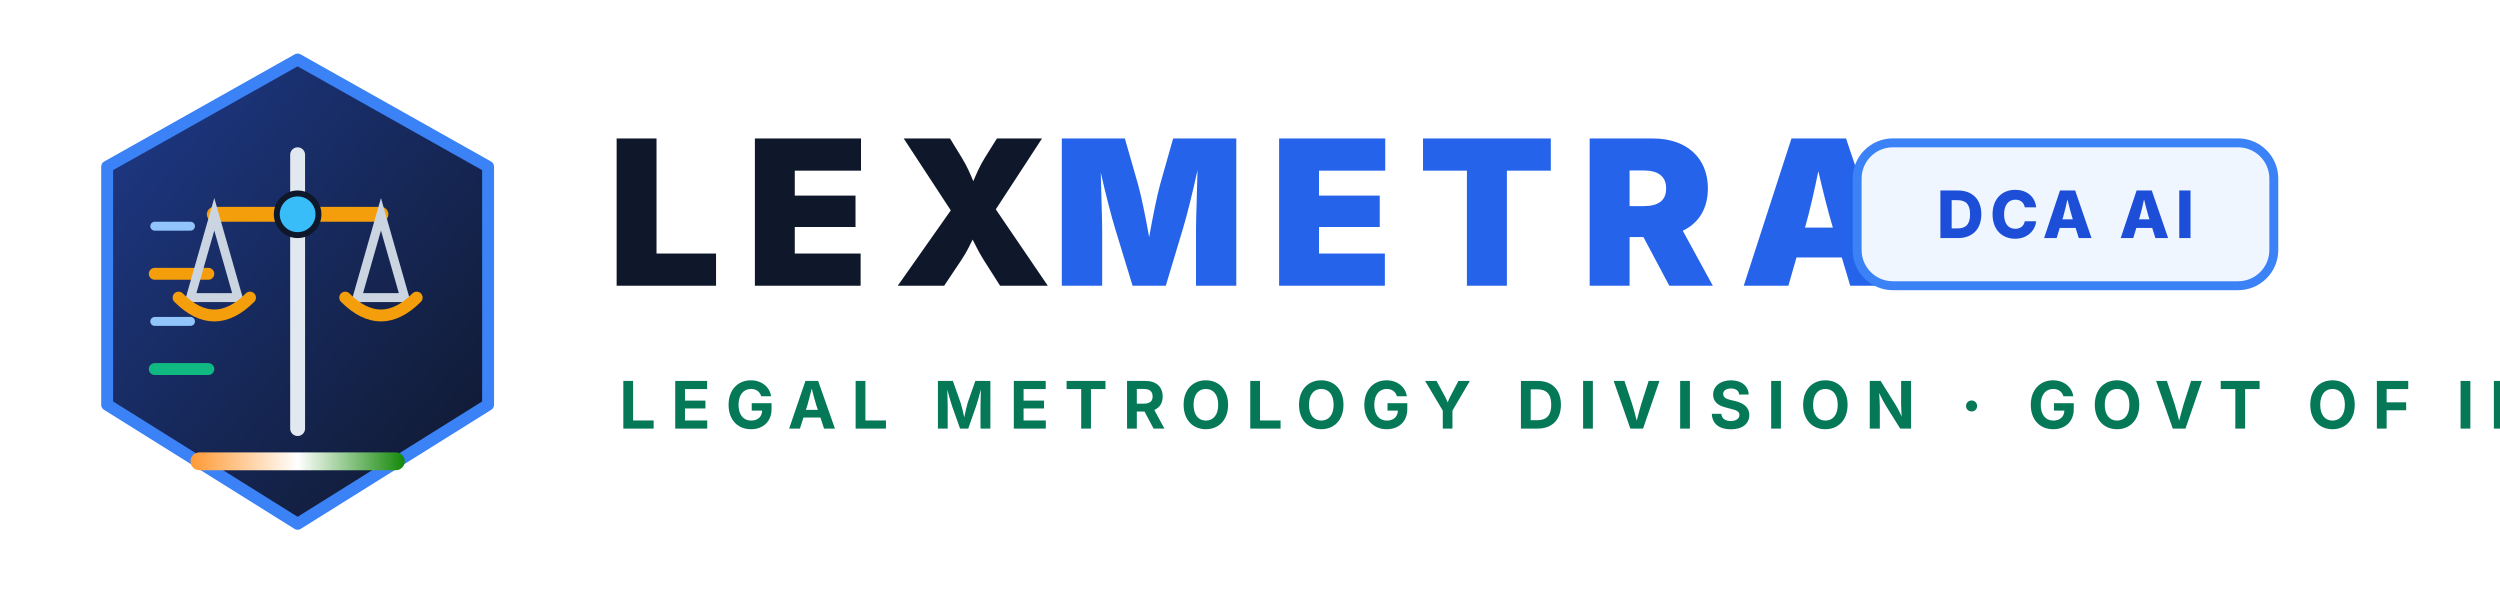
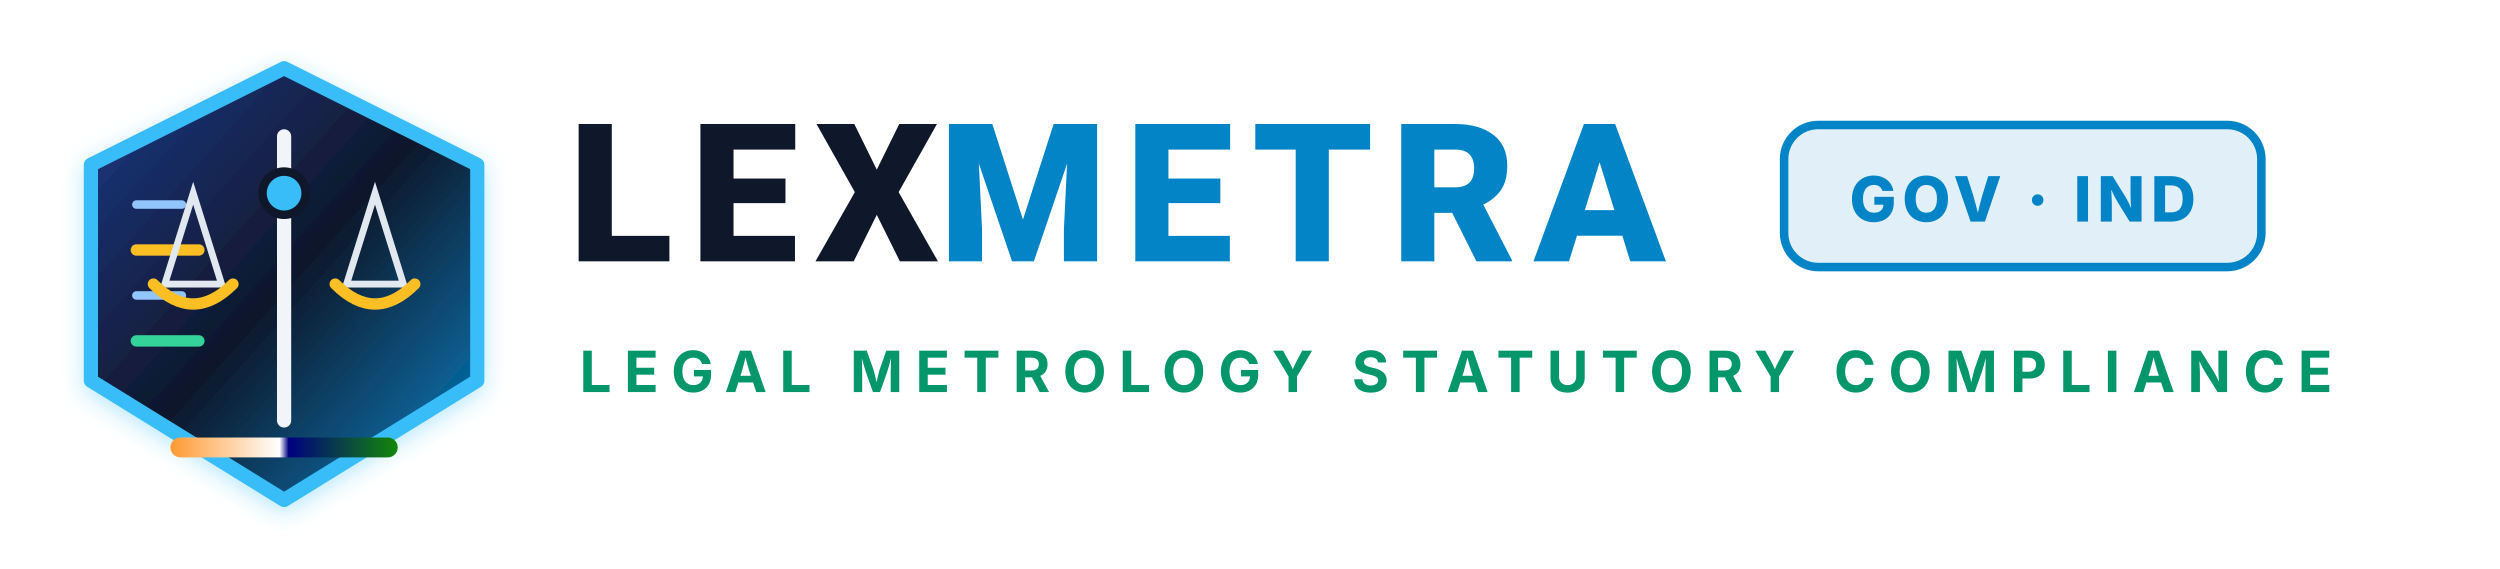
- <svg xmlns="http://www.w3.org/2000/svg" viewBox="0 0 420 100" fill="none">
+ <svg xmlns="http://www.w3.org/2000/svg" viewBox="0 0 440 100" fill="none">
  <defs>
-     <linearGradient id="shieldGrad" x1="0%" y1="0%" x2="100%" y2="100%">
+     <linearGradient id="shieldGradLM" x1="0%" y1="0%" x2="100%" y2="100%">
      <stop offset="0%" stop-color="#1E3A8A" />
-       <stop offset="100%" stop-color="#0F172A" />
+       <stop offset="50%" stop-color="#0F172A" />
+       <stop offset="100%" stop-color="#0284C7" />
    </linearGradient>
-     <linearGradient id="goldGrad" x1="0%" y1="0%" x2="100%" y2="100%">
-       <stop offset="0%" stop-color="#F59E0B" />
+     <linearGradient id="goldScalesLM" x1="0%" y1="0%" x2="100%" y2="100%">
+       <stop offset="0%" stop-color="#FBBF24" />
      <stop offset="100%" stop-color="#D97706" />
    </linearGradient>
-     <linearGradient id="tricolor" x1="0%" y1="0%" x2="100%" y2="0%">
+     <linearGradient id="tricolorBadgeLM" x1="0%" y1="0%" x2="100%" y2="0%">
      <stop offset="0%" stop-color="#FF9933" />
-       <stop offset="50%" stop-color="#FFFFFF" />
+       <stop offset="48%" stop-color="#FFFFFF" />
+       <stop offset="52%" stop-color="#000080" />
      <stop offset="100%" stop-color="#138808" />
    </linearGradient>
+     <filter id="glowLM" x="-20%" y="-20%" width="140%" height="140%">
+       <feDropShadow dx="0" dy="1" stdDeviation="2" flood-color="#38BDF8" flood-opacity="0.35" />
+     </filter>
  </defs>
  <g transform="translate(10, 10)">
-     <path d="M40 0 L72 18 L72 58 L40 78 L8 58 L8 18 Z" fill="url(#shieldGrad)" stroke="#3B82F6" stroke-width="2" stroke-linejoin="round" />
-     <line x1="16" y1="28" x2="22" y2="28" stroke="#93C5FD" stroke-width="1.5" stroke-linecap="round" />
-     <line x1="16" y1="36" x2="25" y2="36" stroke="#F59E0B" stroke-width="2" stroke-linecap="round" />
-     <line x1="16" y1="44" x2="22" y2="44" stroke="#93C5FD" stroke-width="1.5" stroke-linecap="round" />
-     <line x1="16" y1="52" x2="25" y2="52" stroke="#10B981" stroke-width="2" stroke-linecap="round" />
-     <path d="M40 16 L40 62" stroke="#E2E8F0" stroke-width="2.5" stroke-linecap="round" />
-     <path d="M26 26 L54 26" stroke="#F59E0B" stroke-width="2.5" stroke-linecap="round" />
-     <path d="M26 26 L22 40 L30 40 Z" fill="none" stroke="#CBD5E1" stroke-width="1.5" />
-     <path d="M20 40 Q26 46 32 40" fill="none" stroke="#F59E0B" stroke-width="2" stroke-linecap="round" />
-     <path d="M54 26 L50 40 L58 40 Z" fill="none" stroke="#CBD5E1" stroke-width="1.5" />
-     <path d="M48 40 Q54 46 60 40" fill="none" stroke="#F59E0B" stroke-width="2" stroke-linecap="round" />
-     <circle cx="40" cy="26" r="3.5" fill="#38BDF8" stroke="#0F172A" stroke-width="1" />
-     <rect x="22" y="66" width="36" height="3" rx="1.5" fill="url(#tricolor)" />
+     <path d="M40 2 L74 19 L74 57 L40 78 L6 57 L6 19 Z" fill="url(#shieldGradLM)" stroke="#38BDF8" stroke-width="2.5" stroke-linejoin="round" filter="url(#glowLM)" />
+     <line x1="14" y1="26" x2="22" y2="26" stroke="#93C5FD" stroke-width="1.5" stroke-linecap="round" />
+     <line x1="14" y1="34" x2="25" y2="34" stroke="#FBBF24" stroke-width="2" stroke-linecap="round" />
+     <line x1="14" y1="42" x2="22" y2="42" stroke="#93C5FD" stroke-width="1.5" stroke-linecap="round" />
+     <line x1="14" y1="50" x2="25" y2="50" stroke="#34D399" stroke-width="2" stroke-linecap="round" />
+     <path d="M40 14 L40 64" stroke="#F1F5F9" stroke-width="2.5" stroke-linecap="round" />
+     <path d="M24 24 L56 24" stroke="url(#goldScalesLM)" stroke-width="2.8" stroke-linecap="round" />
+     <path d="M24 24 L19 40 L29 40 Z" fill="none" stroke="#E2E8F0" stroke-width="1.2" />
+     <path d="M17 40 Q24 47 31 40" fill="none" stroke="#FBBF24" stroke-width="2" stroke-linecap="round" />
+     <path d="M56 24 L51 40 L61 40 Z" fill="none" stroke="#E2E8F0" stroke-width="1.2" />
+     <path d="M49 40 Q56 47 63 40" fill="none" stroke="#FBBF24" stroke-width="2" stroke-linecap="round" />
+     <circle cx="40" cy="24" r="3.8" fill="#38BDF8" stroke="#0F172A" stroke-width="1.5" />
+     <rect x="20" y="67" width="40" height="3.5" rx="1.75" fill="url(#tricolorBadgeLM)" />
  </g>
-   <text x="102" y="48" font-family="system-ui, -apple-system, sans-serif" font-size="34" font-weight="900" letter-spacing="4" fill="#0F172A">
-     LEX<tspan fill="#2563EB">METRA</tspan>
+   <text x="100" y="46" font-family="system-ui, -apple-system, BlinkMacSystemFont, 'Segoe UI', Roboto, sans-serif" font-size="34" font-weight="900" letter-spacing="3" fill="#0F172A">
+     LEX<tspan fill="#0284C7">METRA</tspan>
  </text>
-   <rect x="312" y="24" width="70" height="24" rx="6" fill="#EFF6FF" stroke="#3B82F6" stroke-width="1.5" />
-   <text x="347" y="40" font-family="system-ui, -apple-system, sans-serif" font-size="11" font-weight="800" fill="#1D4ED8" text-anchor="middle" letter-spacing="1">DCA AI</text>
-   <text x="104" y="72" font-family="system-ui, -apple-system, sans-serif" font-size="11" font-weight="700" letter-spacing="2.5" fill="#047857">
-     LEGAL METROLOGY DIVISION · GOVT OF INDIA
+   <rect x="314" y="22" width="84" height="25" rx="6" fill="#0284C7" fill-opacity="0.12" stroke="#0284C7" stroke-width="1.5" />
+   <text x="356" y="39" font-family="system-ui, -apple-system, sans-serif" font-size="11" font-weight="800" fill="#0284C7" text-anchor="middle" letter-spacing="1">
+     GOV · IND
+   </text>
+   <text x="102" y="69" font-family="system-ui, -apple-system, sans-serif" font-size="10" font-weight="700" letter-spacing="2.2" fill="#059669">
+     LEGAL METROLOGY STATUTORY COMPLIANCE
  </text>
</svg>
